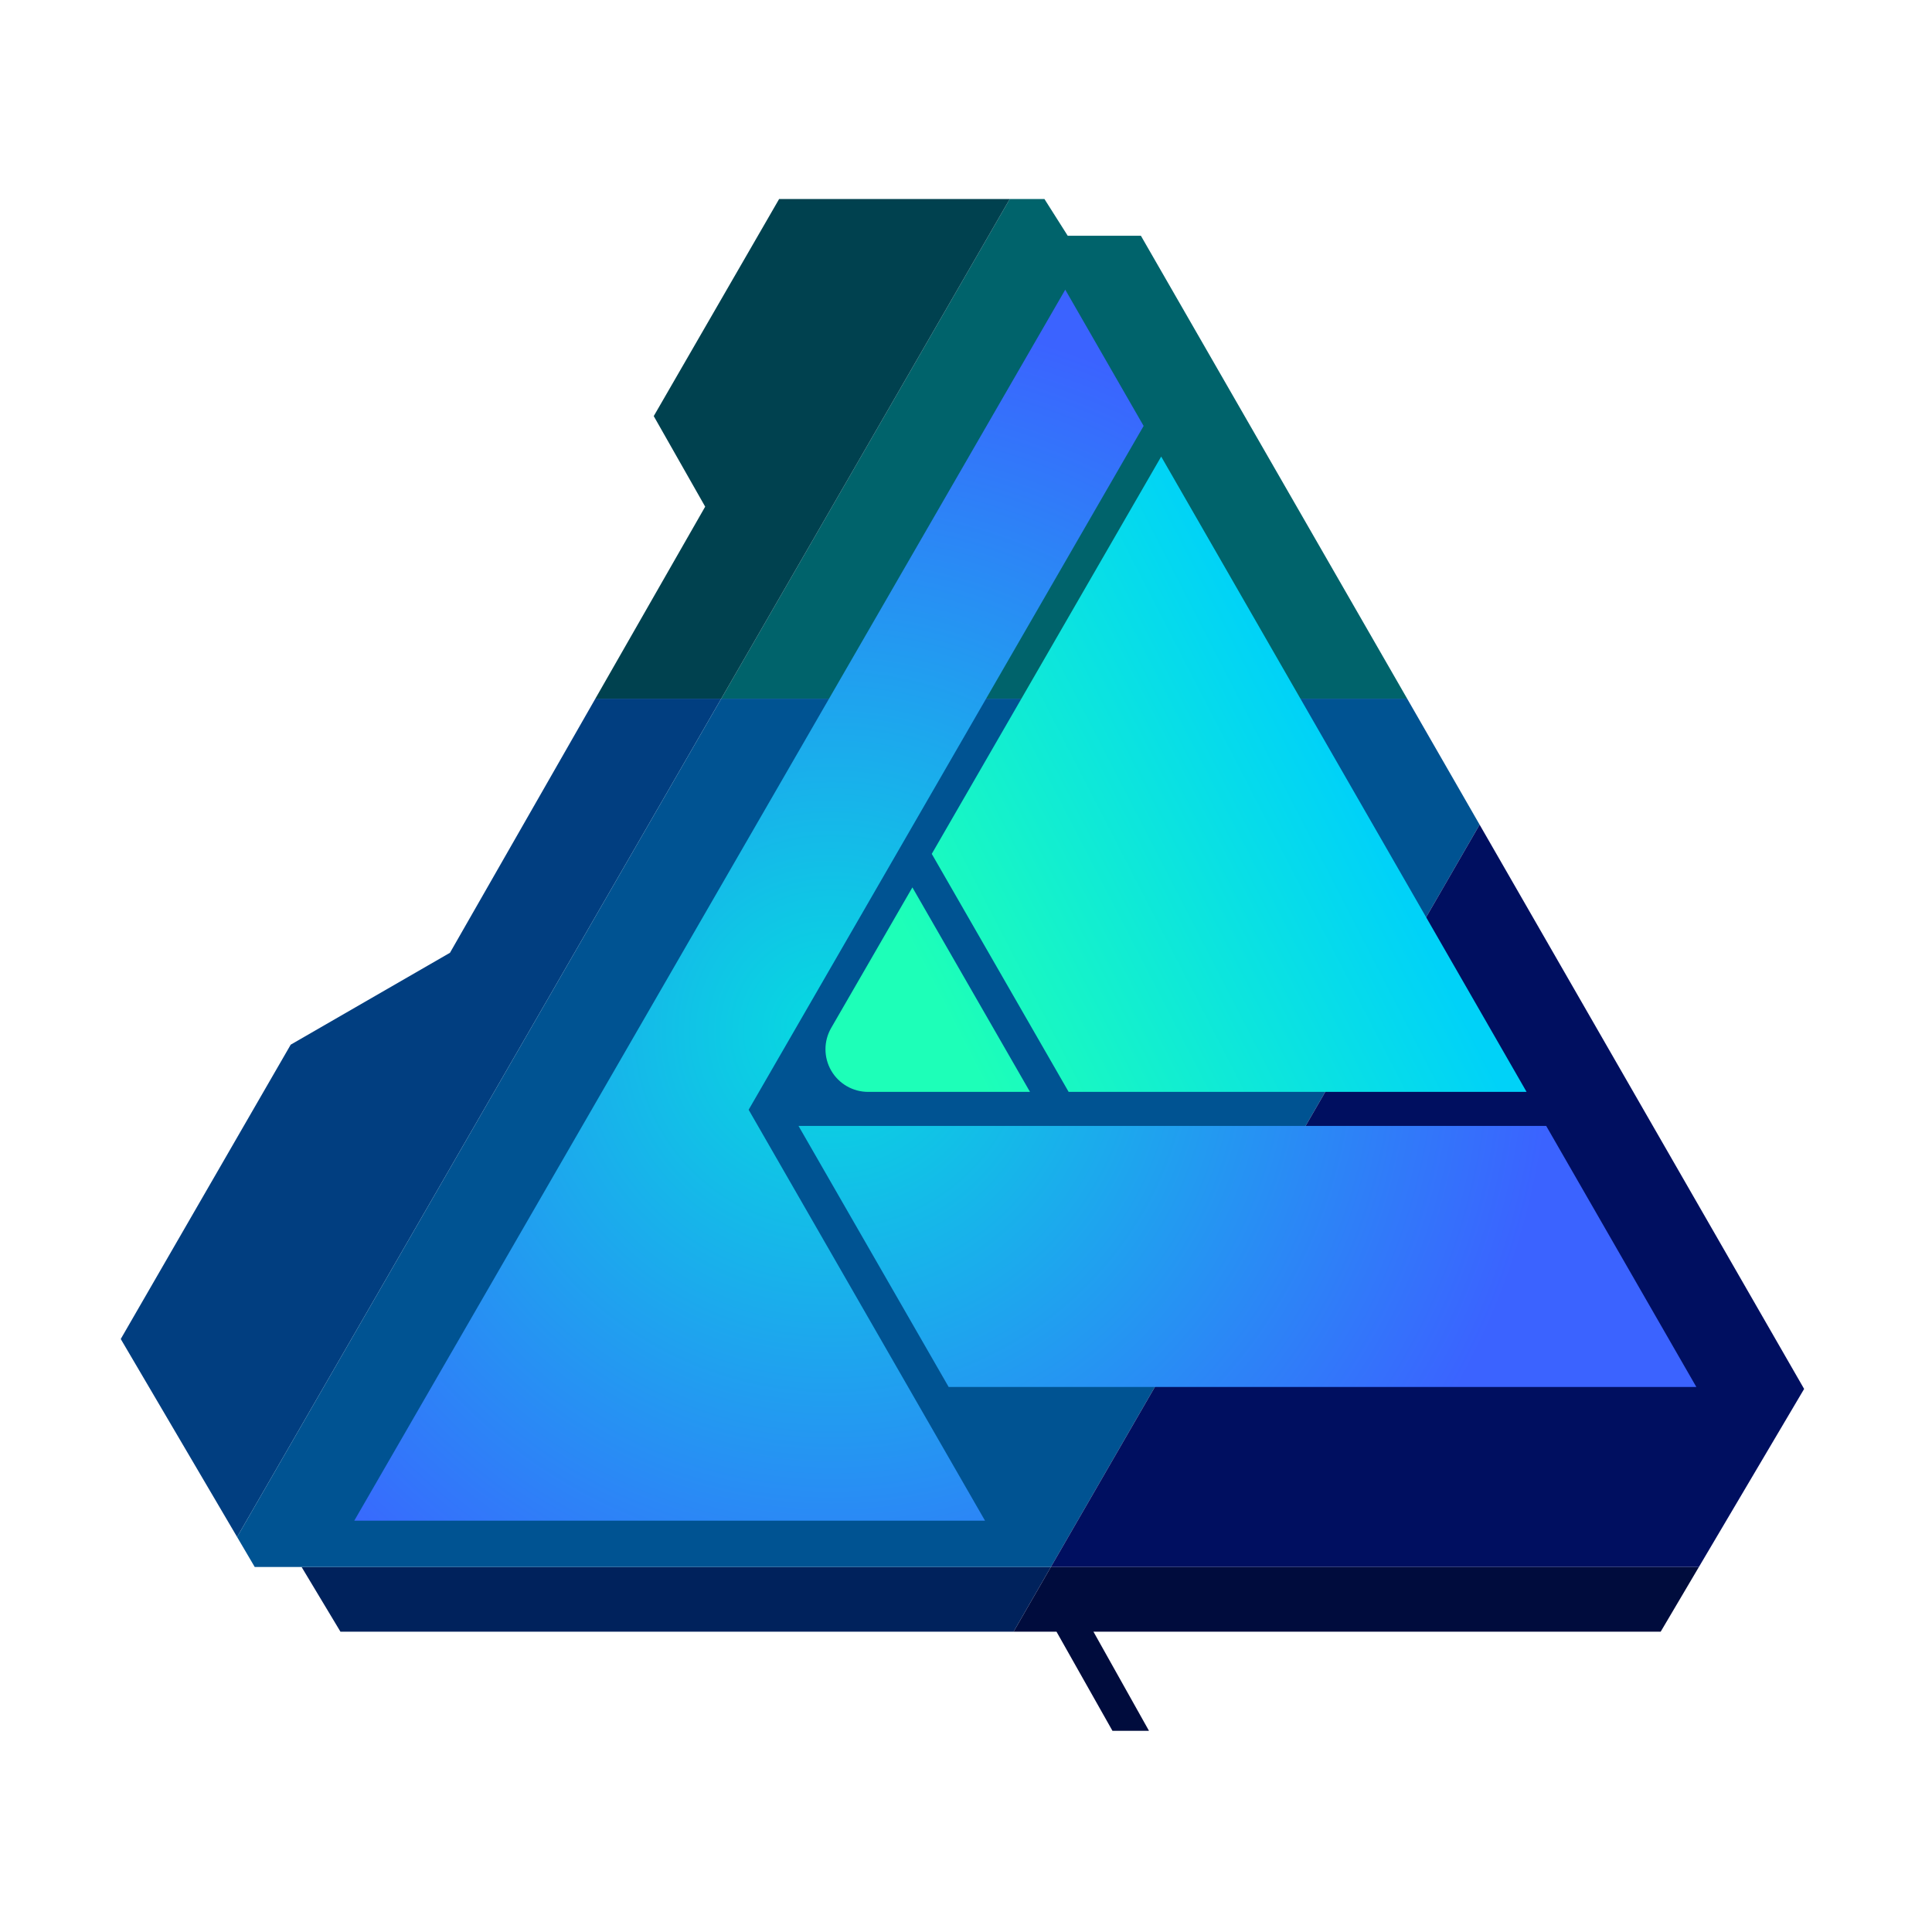
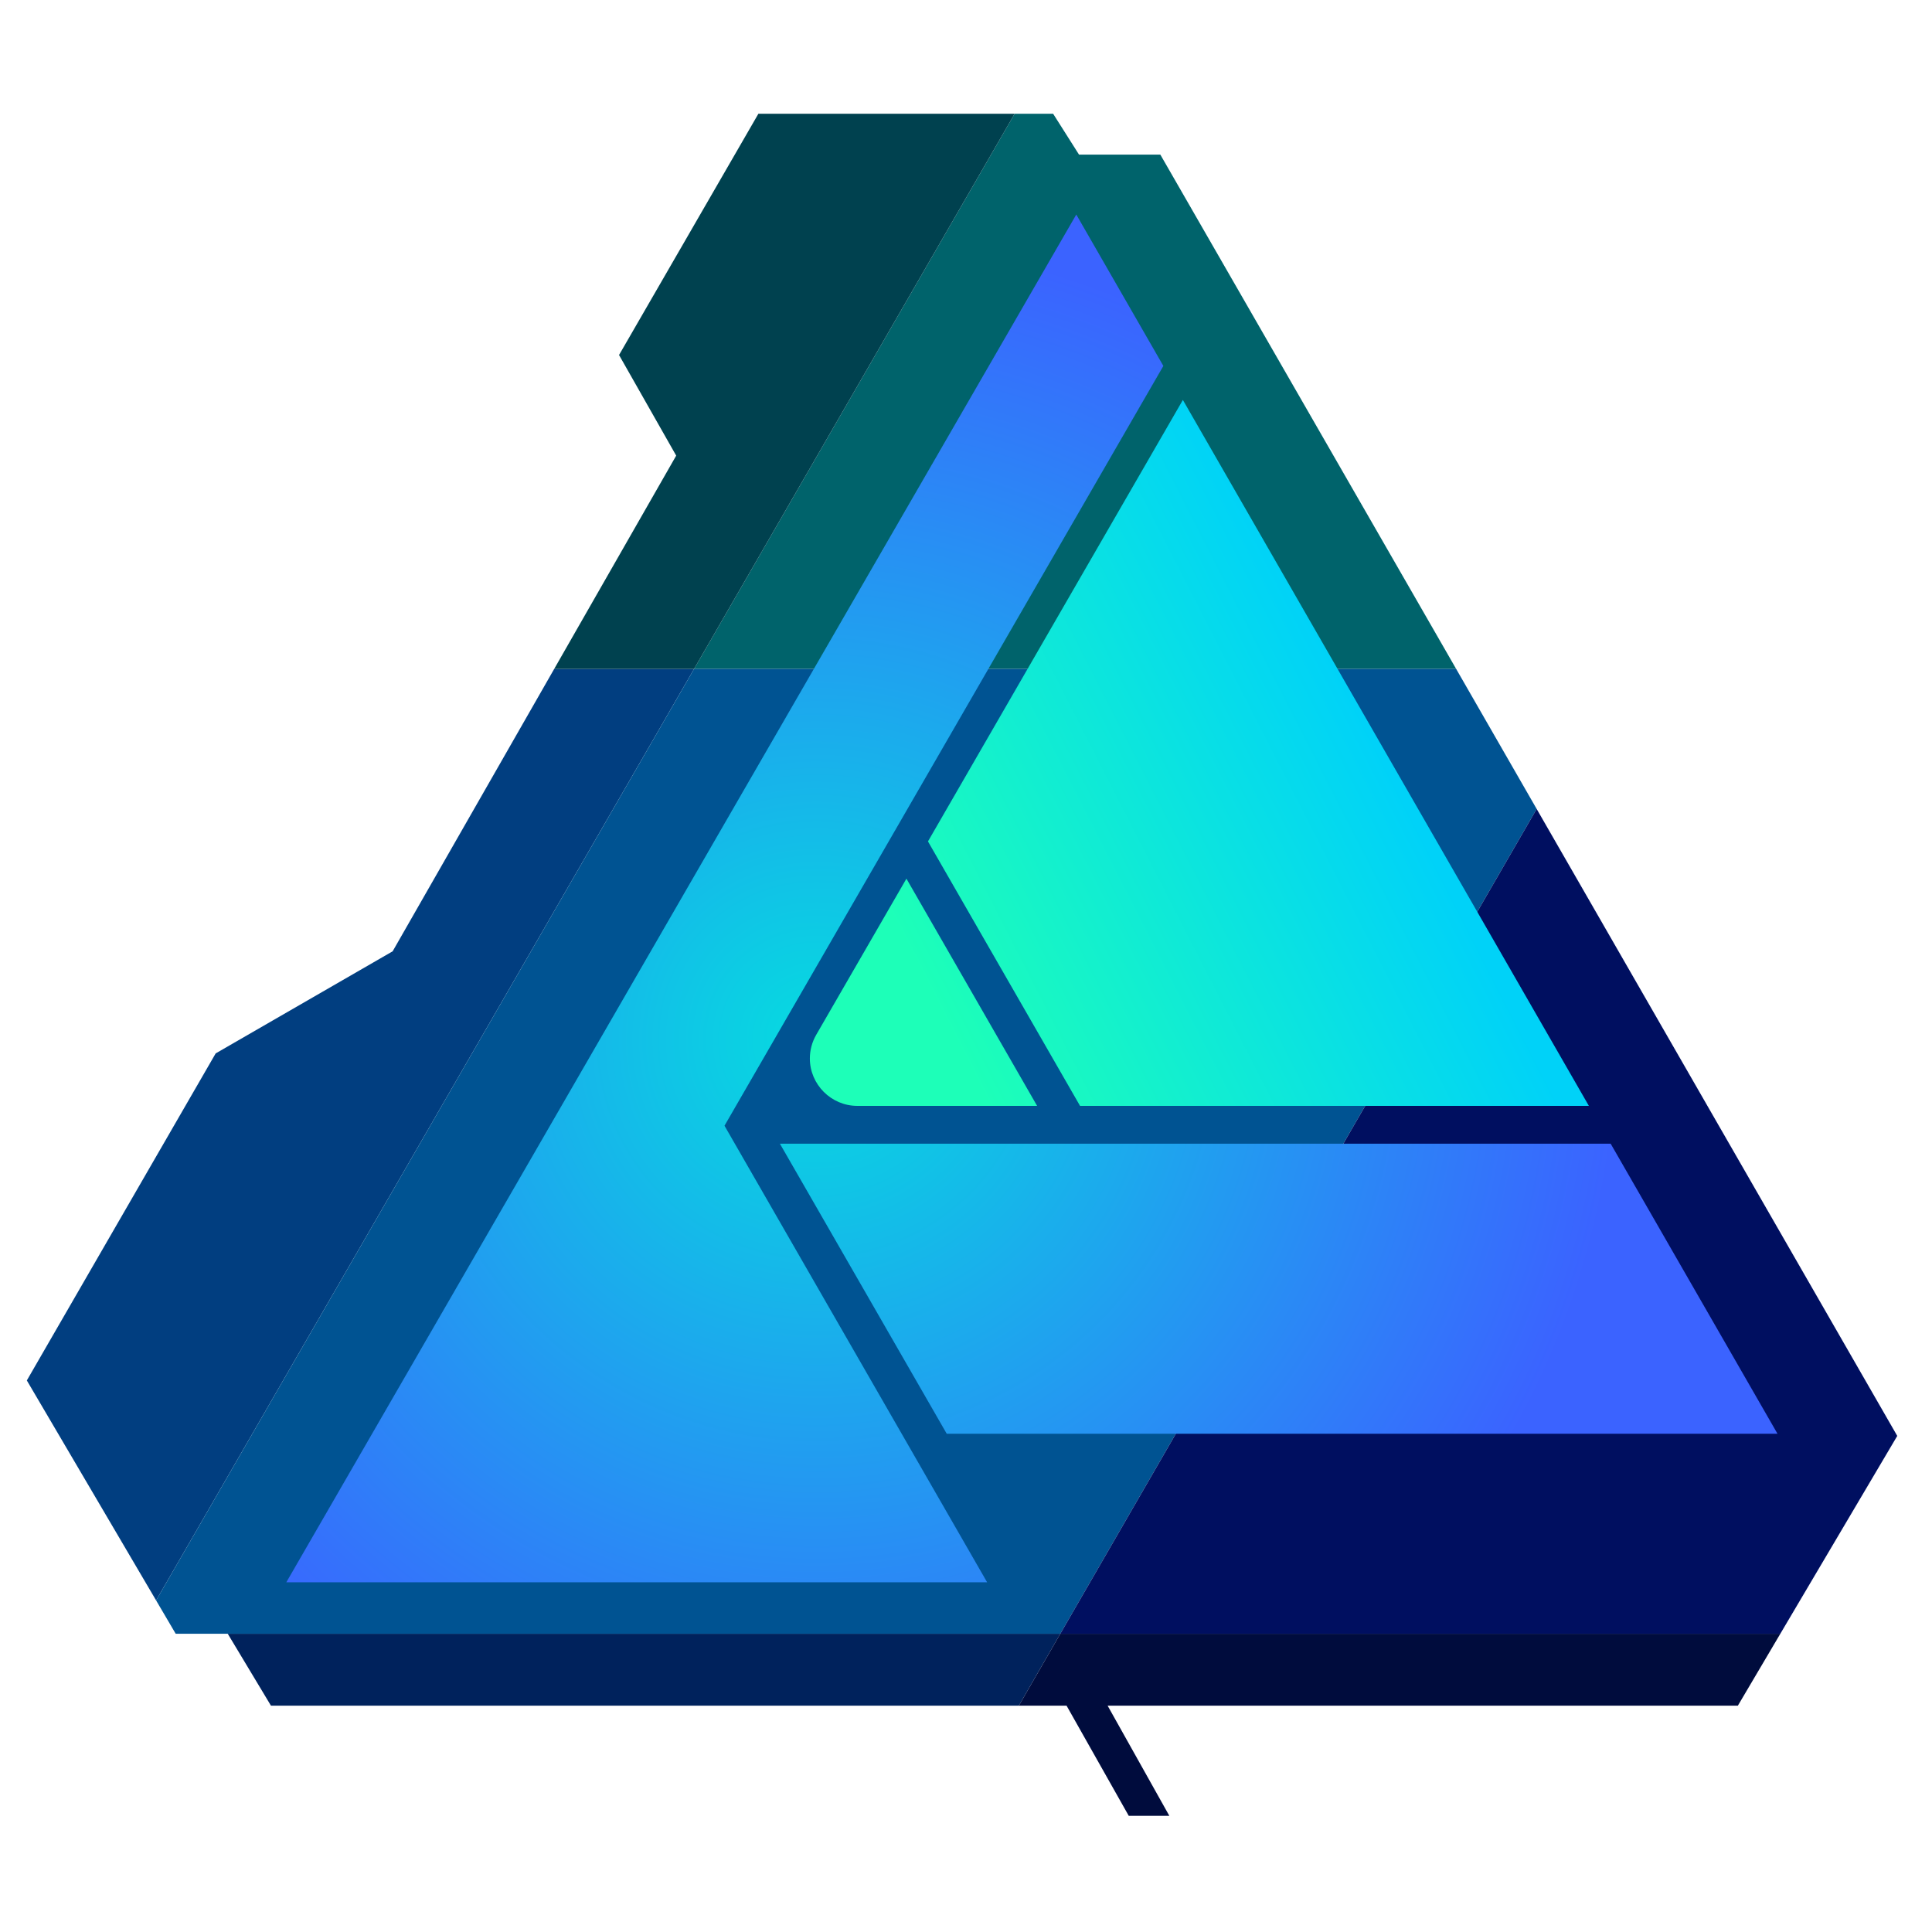
- <svg xmlns="http://www.w3.org/2000/svg" width="800px" height="800px" viewBox="0 0 32 32">
-   <path fill="#00636b" d="M23.307 11.572l-4.41-7.667h-1.212l-.386-.609h-.574l-4.779 8.276z" />
-   <path fill="#013e80" d="M9.861 11.572l-2.408 4.209-2.638 1.522L2 22.178l1.927 3.279 8.019-13.885z" />
-   <path fill="#00414f" d="M16.725 3.296h-3.82l-2.077 3.596.852 1.5-1.819 3.18h2.085z" />
-   <path fill="#00225c" d="M4.995 25.954l.644 1.072h11.149l.618-1.072z" />
-   <path fill="#005392" d="M24.507 13.659l-1.2-2.087H11.946L3.927 25.457l.292.497h13.187z" />
-   <path fill="#000c3d" d="M16.788 27.026h.711l.927 1.642h.605l-.92-1.642h9.395l.633-1.072H17.406z" />
-   <path fill="#000f60" d="M24.507 13.659l-7.101 12.295h10.733l1.743-2.949z" />
-   <radialGradient id="a" cx="13.769" cy="17.09" r="11.945" gradientUnits="userSpaceOnUse">
-     <stop offset="0" stop-color="#06dbe0" />
-     <stop offset="1" stop-color="#3b63ff" />
-   </radialGradient>
-   <path fill="url(#a)" d="M12.4 18.381l6.542-11.326-1.298-2.257L5.868 25.187h10.447z" />
-   <path fill="url(#a)" d="M25.61 18.649H13.226l2.487 4.324h12.384z" />
-   <linearGradient id="b" gradientUnits="userSpaceOnUse" x1="15.5" y1="16.5" x2="22.3" y2="13">
-     <stop offset="0" stop-color="#1dffb8" />
-     <stop offset="1" stop-color="#00d2f8" />
-   </linearGradient>
-   <path d="M14.378 18.085h2.682l-1.948-3.387-1.345 2.328a.706.706 0 0 0 .611 1.059zM19.233 7.562l-3.8 6.581 2.267 3.942h7.585z" fill="url(#b)" />
+ <svg xmlns="http://www.w3.org/2000/svg" width="100%" height="100%" viewBox="0 0 720 720" version="1.1" xml:space="preserve" style="fill-rule:evenodd;clip-rule:evenodd;stroke-linejoin:round;stroke-miterlimit:2;">
+   <g transform="matrix(1,0,0,1,-40,-40)">
+     <path d="M582.675,289.3L472.425,97.625L442.125,97.625L432.475,82.4L418.125,82.4L298.65,289.3L582.675,289.3Z" style="fill:rgb(0,99,107);fill-rule:nonzero;" />
+   </g>
+   <g transform="matrix(1,0,0,1,-40,-40)">
+     <path d="M246.525,289.3L186.325,394.525L120.375,432.575L50,554.45L98.175,636.425L298.65,289.3L246.525,289.3Z" style="fill:rgb(1,62,128);fill-rule:nonzero;" />
+   </g>
+   <g transform="matrix(1,0,0,1,-40,-40)">
+     <path d="M418.125,82.4L322.625,82.4L270.7,172.3L292,209.8L246.525,289.3L298.65,289.3L418.125,82.4Z" style="fill:rgb(0,65,79);fill-rule:nonzero;" />
+   </g>
+   <g transform="matrix(1,0,0,1,-40,-40)">
+     <path d="M124.875,648.85L140.975,675.65L419.7,675.65L435.15,648.85L124.875,648.85Z" style="fill:rgb(0,34,92);fill-rule:nonzero;" />
+   </g>
+   <g transform="matrix(1,0,0,1,-40,-40)">
+     <path d="M612.675,341.475L582.675,289.3L298.65,289.3L98.175,636.425L105.475,648.85L435.15,648.85L612.675,341.475Z" style="fill:rgb(0,83,146);fill-rule:nonzero;" />
+   </g>
+   <g transform="matrix(1,0,0,1,-40,-40)">
+     <path d="M419.7,675.65L437.475,675.65L460.65,716.7L475.775,716.7L452.775,675.65L687.65,675.65L703.475,648.85L435.15,648.85L419.7,675.65Z" style="fill:rgb(0,12,61);fill-rule:nonzero;" />
+   </g>
+   <g transform="matrix(1,0,0,1,-40,-40)">
+     <path d="M612.675,341.475L435.15,648.85L703.475,648.85L747.05,575.125L612.675,341.475Z" style="fill:rgb(0,15,96);fill-rule:nonzero;" />
+   </g>
+   <g transform="matrix(1,0,0,1,-40,-40)">
+     <path d="M310,459.525L473.55,176.375L441.1,119.95L146.7,629.675L407.875,629.675L310,459.525Z" style="fill:url(#_Radial1);fill-rule:nonzero;" />
+   </g>
+   <g transform="matrix(1,0,0,1,-40,-40)">
+     <path d="M640.25,466.225L330.65,466.225L392.825,574.325L702.425,574.325L640.25,466.225Z" style="fill:url(#_Radial2);fill-rule:nonzero;" />
+   </g>
+   <g transform="matrix(1,0,0,1,-40,-40)">
+     <path d="M359.45,452.125L426.5,452.125L377.8,367.45L344.175,425.65C342.626,428.333 341.81,431.377 341.81,434.475C341.81,444.154 349.771,452.119 359.45,452.125ZM480.825,189.05L385.825,353.575L442.5,452.125L632.125,452.125L480.825,189.05Z" style="fill:url(#_Linear3);fill-rule:nonzero;" />
+   </g>
+   <defs>
+     <radialGradient id="_Radial1" cx="0" cy="0" r="1" gradientUnits="userSpaceOnUse" gradientTransform="matrix(298.625,0,0,298.625,344.225,427.25)">
+       <stop offset="0" style="stop-color:rgb(6,219,224);stop-opacity:1" />
+       <stop offset="1" style="stop-color:rgb(59,99,255);stop-opacity:1" />
+     </radialGradient>
+     <radialGradient id="_Radial2" cx="0" cy="0" r="1" gradientUnits="userSpaceOnUse" gradientTransform="matrix(298.625,0,0,298.625,344.225,427.25)">
+       <stop offset="0" style="stop-color:rgb(6,219,224);stop-opacity:1" />
+       <stop offset="1" style="stop-color:rgb(59,99,255);stop-opacity:1" />
+     </radialGradient>
+     <linearGradient id="_Linear3" x1="0" y1="0" x2="1" y2="0" gradientUnits="userSpaceOnUse" gradientTransform="matrix(170,-87.5,87.5,170,387.5,412.5)">
+       <stop offset="0" style="stop-color:rgb(29,255,184);stop-opacity:1" />
+       <stop offset="1" style="stop-color:rgb(0,210,248);stop-opacity:1" />
+     </linearGradient>
+   </defs>
</svg>
